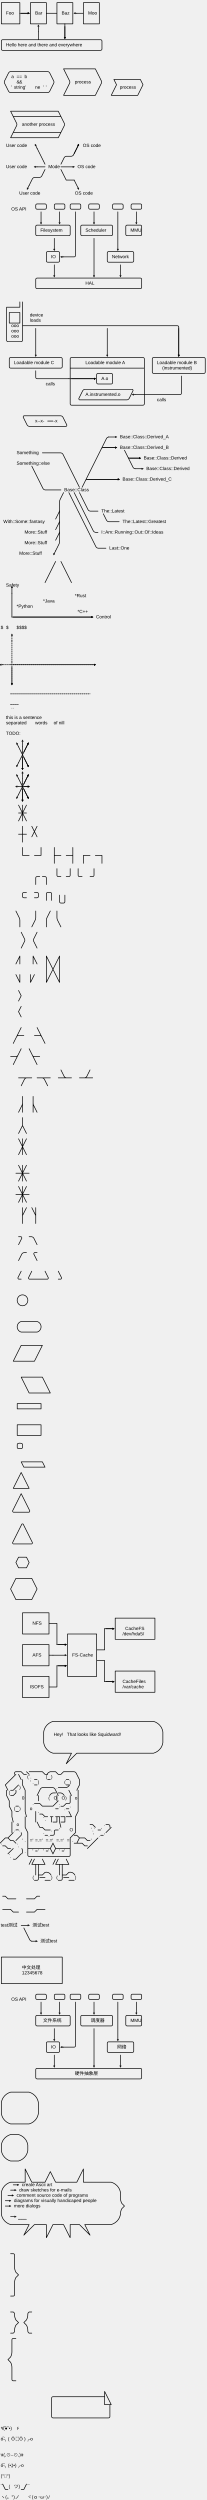
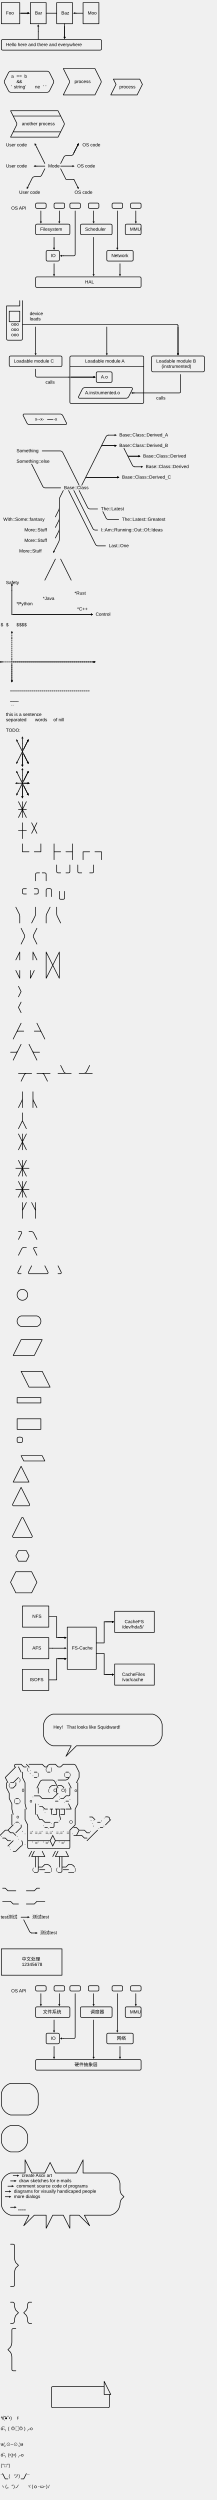
- <svg xmlns="http://www.w3.org/2000/svg" font-family="arial" font-size="14" height="7552" width="624">
+ <svg xmlns="http://www.w3.org/2000/svg" font-family="arial" font-size="14" height="7584" width="656">
  <defs>
    <marker id="triangle" markerHeight="10" markerUnits="strokeWidth" markerWidth="10" orient="auto" refX="0" refY="5" viewBox="0 0 40 40">
      <path d="M 0 0 L 10 5 L 0 10 z" />
    </marker>
  </defs>
  <style>

    line, path {
      stroke: black;
      stroke-width: 2;
      stroke-opacity: 1;
      fill-opacity: 1;
      stroke-linecap: round;
      stroke-linejoin: miter;
    }
    circle {
      stroke: black;
-       stroke-width: 1;
+       stroke-width: 2;
      stroke-opacity: 1;
      fill-opacity: 1;
      stroke-linecap: round;
      stroke-linejoin: miter;
      fill:white;
    }
    tspan.head{
        fill: none;
        stroke: none;
    }
    
</style>
  <path d=" M 4 8 L 4 64 M 4 8 L 56 8 M 8 8 L 56 8 M 60 8 L 60 32 M 60 8 L 56 8 M 92 8 L 92 64 M 92 8 L 136 8 M 96 8 L 136 8 M 140 8 L 140 32 M 140 8 L 136 8 M 172 8 L 172 32 M 172 8 L 216 8 M 176 8 L 216 8 M 220 8 L 220 64 M 220 8 L 216 8 M 252 8 L 252 32 M 252 8 L 296 8 M 256 8 L 296 8 M 300 8 L 300 64 M 300 8 L 296 8 M 4 16 L 4 64 M 60 16 L 60 32 M 92 16 L 92 64 M 140 16 L 140 32 M 172 16 L 172 32 M 220 16 L 220 64 M 252 16 L 252 32 M 300 16 L 300 64 M 60 32 L 60 64 M 140 32 L 140 64 M 140 40 L 168 40 M 144 40 L 168 40 M 172 32 L 172 64 M 172 40 L 168 40 M 232 40 L 248 40 M 252 32 L 252 64 M 252 40 L 248 40 M 60 48 L 60 64 M 140 48 L 140 64 M 172 48 L 172 64 M 252 48 L 252 64 M 4 72 L 4 64 M 4 72 L 56 72 M 8 72 L 56 72 M 60 72 L 60 64 M 60 72 L 56 72 M 92 72 L 92 64 M 92 72 L 136 72 M 96 72 L 136 72 M 140 72 L 140 64 M 140 72 L 136 72 M 172 72 L 172 64 M 172 72 L 192 72 M 176 72 L 192 72 L 216 72 M 200 72 L 216 72 M 220 72 L 220 64 M 220 72 L 216 72 M 252 72 L 252 64 M 252 72 L 296 72 M 256 72 L 296 72 M 300 72 L 300 64 M 300 72 L 296 72 M 116 96 L 116 112 M 4 124 L 4 144 M 8 120 A 4 4 0 0 0 4 124 M 8 120 L 112 120 M 116 120 L 116 112 M 112 120 L 304 120 M 120 120 L 304 120 M 308 124 L 308 144 M 308 124 A 4 4 0 0 0 304 120 M 4 128 L 4 144 M 308 128 L 308 144 M 4 144 L 4 148 A 4 4 0 0 0 8 152 L 304 152 M 308 144 L 308 148 M 304 152 A 4 4 0 0 0 308 148 M 192 208 L 288 208 M 24 224 L 26 220 M 32 216 A 8 8 0 0 0 26 220 M 32 216 L 144 216 M 152 224 L 150 220 A 8 8 0 0 0 144 216 M 192 208 L 208 240 M 288 208 L 304 240 M 16 240 L 24 224 M 152 224 L 160 240 M 344 240 L 424 240 M 16 240 L 14 244 M 16 256 L 14 252 M 14 244 A 8 8 0 0 0 14 252 M 160 240 L 162 244 M 160 256 L 162 252 A 8 8 0 0 0 162 244 M 208 240 L 210 244 M 208 256 L 210 252 A 8 8 0 0 0 210 244 M 304 240 L 306 244 M 304 256 L 306 252 A 8 8 0 0 0 306 244 M 344 240 L 352 256 M 424 240 L 432 256 M 16 256 L 24 272 M 152 272 L 160 256 M 24 272 L 26 276 A 8 8 0 0 0 32 280 L 144 280 M 150 276 L 160 256 M 144 280 A 8 8 0 0 0 150 276 M 192 288 L 208 256 M 208 288 L 192 288 M 208 288 L 288 288 L 304 256 M 336 288 L 352 256 M 352 288 L 336 288 M 352 288 L 416 288 L 432 256 M 32 336 L 176 336 M 32 336 L 48 368 M 40 352 L 184 352 M 176 336 L 192 368 M 48 368 L 50 372 M 48 384 L 50 380 A 8 8 0 0 0 50 372 M 192 368 L 194 372 M 192 384 L 194 380 A 8 8 0 0 0 194 372 M 56 400 L 40 400 M 56 400 L 184 400 M 32 416 L 48 384 M 48 416 L 32 416 M 48 416 L 176 416 L 192 384 M 112 448 L 136 496 M 192 480 L 194 476 M 200 472 A 8 8 0 0 0 194 476 M 200 472 L 216 472 A 8 8 0 0 0 222 468 M 184 496 L 192 480 M 112 504 L 136 504 M 128 528 L 136 512 M 184 512 L 200 544 M 96 544 L 98 540 M 104 536 A 8 8 0 0 0 98 540 M 104 536 L 120 536 M 126 532 L 136 512 M 120 536 A 8 8 0 0 0 126 532 M 200 544 L 224 544 M 88 560 L 96 544 M 112 616 A 4 4 0 0 0 108 620 L 108 624 M 112 616 L 136 616 M 140 620 A 4 4 0 0 0 136 616 M 140 620 L 140 624 M 168 616 A 4 4 0 0 0 164 620 L 164 624 M 168 616 L 192 616 M 196 620 A 4 4 0 0 0 192 616 M 196 620 L 196 624 M 216 616 A 4 4 0 0 0 212 620 L 212 624 M 216 616 L 240 616 M 244 620 A 4 4 0 0 0 240 616 M 244 620 L 244 624 M 272 616 A 4 4 0 0 0 268 620 L 268 624 M 272 616 L 296 616 M 300 620 A 4 4 0 0 0 296 616 M 300 620 L 300 624 M 344 616 A 4 4 0 0 0 340 620 L 340 624 M 344 616 L 368 616 M 372 620 A 4 4 0 0 0 368 616 M 372 620 L 372 624 M 400 616 A 4 4 0 0 0 396 620 L 396 624 M 400 616 L 424 616 M 428 620 A 4 4 0 0 0 424 616 M 428 620 L 428 624 M 108 628 A 4 4 0 0 0 112 632 M 108 624 L 108 628 M 112 632 L 136 632 A 4 4 0 0 0 140 628 M 140 624 L 140 628 M 164 628 A 4 4 0 0 0 168 632 M 164 624 L 164 628 M 168 632 L 192 632 A 4 4 0 0 0 196 628 M 196 624 L 196 628 M 212 628 A 4 4 0 0 0 216 632 M 212 624 L 212 628 M 216 632 L 240 632 A 4 4 0 0 0 244 628 M 244 624 L 244 628 M 268 628 A 4 4 0 0 0 272 632 M 268 624 L 268 628 M 272 632 L 296 632 A 4 4 0 0 0 300 628 M 300 624 L 300 628 M 340 628 A 4 4 0 0 0 344 632 M 340 624 L 340 628 M 344 632 L 368 632 A 4 4 0 0 0 372 628 M 372 624 L 372 628 M 396 628 A 4 4 0 0 0 400 632 M 396 624 L 396 628 M 400 632 L 424 632 A 4 4 0 0 0 428 628 M 428 624 L 428 628 M 228 640 L 228 768 M 108 684 L 108 704 M 112 680 A 4 4 0 0 0 108 684 M 112 680 L 208 680 M 212 684 L 212 704 M 212 684 A 4 4 0 0 0 208 680 M 244 684 L 244 704 M 248 680 A 4 4 0 0 0 244 684 M 248 680 L 336 680 M 340 684 L 340 704 M 340 684 A 4 4 0 0 0 336 680 M 380 684 L 380 704 M 384 680 A 4 4 0 0 0 380 684 M 384 680 L 424 680 M 428 684 L 428 704 M 428 684 A 4 4 0 0 0 424 680 M 108 688 L 108 704 M 212 688 L 212 704 M 244 688 L 244 704 M 340 688 L 340 704 M 380 688 L 380 704 M 428 688 L 428 704 M 108 704 L 108 708 A 4 4 0 0 0 112 712 L 208 712 M 212 704 L 212 708 M 208 712 A 4 4 0 0 0 212 708 M 244 704 L 244 708 A 4 4 0 0 0 248 712 L 336 712 M 340 704 L 340 708 M 336 712 A 4 4 0 0 0 340 708 M 380 704 L 380 708 A 4 4 0 0 0 384 712 L 424 712 M 428 704 L 428 708 M 424 712 A 4 4 0 0 0 428 708 M 140 764 L 140 784 M 144 760 A 4 4 0 0 0 140 764 M 144 760 L 176 760 M 180 764 L 180 784 M 180 764 A 4 4 0 0 0 176 760 M 324 764 L 324 784 M 328 760 A 4 4 0 0 0 324 764 M 328 760 L 400 760 M 404 764 L 404 784 M 404 764 A 4 4 0 0 0 400 760 M 140 768 L 140 784 M 180 768 L 180 784 M 192 776 L 224 776 M 228 768 L 228 772 M 224 776 A 4 4 0 0 0 228 772 M 324 768 L 324 784 M 404 768 L 404 784 M 140 784 L 140 788 A 4 4 0 0 0 144 792 L 176 792 M 180 784 L 180 788 M 176 792 A 4 4 0 0 0 180 788 M 324 784 L 324 788 A 4 4 0 0 0 328 792 L 400 792 M 404 784 L 404 788 M 400 792 A 4 4 0 0 0 404 788 M 108 844 L 108 864 M 112 840 A 4 4 0 0 0 108 844 M 112 840 L 424 840 M 428 844 L 428 864 M 428 844 A 4 4 0 0 0 424 840 M 108 848 L 108 864 M 428 848 L 428 864 M 108 864 L 108 868 A 4 4 0 0 0 112 872 L 424 872 M 428 864 L 428 868 M 424 872 A 4 4 0 0 0 428 868 M 32 928 L 20 928 M 32 928 L 60 928 M 60 912 L 60 928 M 68 912 L 68 1024 M 20 928 L 20 1024 M 40 944 L 28 944 M 40 944 L 60 944 M 28 944 L 28 976 M 60 944 L 60 976 M 40 976 L 28 976 M 40 976 L 60 976 M 80 984 L 68 984 M 80 984 L 536 984 M 540 988 A 4 4 0 0 0 536 984 M 20 1024 L 20 1028 A 4 4 0 0 0 24 1032 L 64 1032 M 68 1024 L 68 1028 M 64 1032 A 4 4 0 0 0 68 1028 M 28 1084 L 28 1104 M 32 1080 A 4 4 0 0 0 28 1084 M 32 1080 L 184 1080 M 188 1084 L 188 1104 M 188 1084 A 4 4 0 0 0 184 1080 M 212 1084 L 212 1136 M 216 1080 A 4 4 0 0 0 212 1084 M 216 1080 L 432 1080 M 436 1084 L 436 1184 M 436 1084 A 4 4 0 0 0 432 1080 M 460 1084 L 460 1120 M 464 1080 A 4 4 0 0 0 460 1084 M 464 1080 L 616 1080 M 620 1084 L 620 1120 M 620 1084 A 4 4 0 0 0 616 1080 M 28 1088 L 28 1104 M 188 1088 L 188 1104 M 212 1088 L 212 1136 M 436 1088 L 436 1184 M 460 1088 L 460 1120 M 620 1088 L 620 1120 M 28 1104 L 28 1108 A 4 4 0 0 0 32 1112 L 184 1112 M 188 1104 L 188 1108 M 184 1112 A 4 4 0 0 0 188 1108 M 224 1112 L 212 1112 M 224 1112 L 436 1112 M 108 1120 L 108 1136 M 292 1132 L 292 1152 M 296 1128 A 4 4 0 0 0 292 1132 M 296 1128 L 336 1128 M 340 1132 L 340 1152 M 340 1132 A 4 4 0 0 0 336 1128 M 460 1120 L 460 1124 A 4 4 0 0 0 464 1128 L 616 1128 M 620 1120 L 620 1124 M 616 1128 A 4 4 0 0 0 620 1124 M 108 1136 L 108 1140 A 4 4 0 0 0 112 1144 L 208 1144 M 212 1136 L 212 1216 M 292 1136 L 292 1152 M 340 1136 L 340 1152 M 548 1136 L 548 1184 M 212 1152 L 212 1216 M 292 1152 L 292 1156 A 4 4 0 0 0 296 1160 L 336 1160 M 340 1152 L 340 1156 M 336 1160 A 4 4 0 0 0 340 1156 M 248 1184 L 250 1180 M 256 1176 A 8 8 0 0 0 250 1180 M 256 1176 L 400 1176 M 400 1184 L 402 1180 A 4 4 0 0 0 400 1176 M 240 1200 L 248 1184 M 392 1200 L 400 1184 M 408 1192 L 432 1192 M 436 1184 L 436 1216 M 432 1192 L 544 1192 M 440 1192 L 544 1192 M 548 1184 L 548 1188 M 544 1192 A 4 4 0 0 0 548 1188 M 238 1204 L 248 1184 M 238 1204 A 4 4 0 0 0 240 1208 L 384 1208 M 390 1204 L 400 1184 M 384 1208 A 8 8 0 0 0 390 1204 M 436 1200 L 436 1216 M 212 1216 L 212 1220 A 4 4 0 0 0 216 1224 L 432 1224 M 436 1216 L 436 1220 M 432 1224 A 4 4 0 0 0 436 1220 M 72 1264 L 70 1260 M 72 1256 A 4 4 0 0 0 70 1260 M 72 1256 L 184 1256 M 192 1264 L 190 1260 A 8 8 0 0 0 184 1256 M 72 1264 L 80 1280 M 144 1272 L 160 1272 M 192 1264 L 200 1280 M 80 1280 L 82 1284 A 8 8 0 0 0 88 1288 L 200 1288 M 200 1280 L 202 1284 M 200 1288 A 4 4 0 0 0 202 1284 M 320 1328 L 322 1324 M 328 1320 A 8 8 0 0 0 322 1324 M 312 1344 L 320 1328 M 304 1360 L 320 1328 M 310 1352 A 8 8 0 0 0 306 1356 M 128 1368 L 184 1368 M 192 1376 L 190 1372 A 8 8 0 0 0 184 1368 M 376 1360 L 384 1376 M 192 1376 L 240 1472 M 384 1376 L 400 1408 M 386 1380 A 8 8 0 0 0 390 1384 M 392 1392 L 400 1408 M 96 1408 L 128 1472 M 400 1408 L 402 1412 A 8 8 0 0 0 408 1416 M 264 1440 L 304 1360 M 256 1456 L 304 1360 M 262 1448 A 8 8 0 0 0 258 1452 M 248 1472 L 256 1456 M 128 1472 L 130 1476 A 8 8 0 0 0 136 1480 L 184 1480 M 184 1504 L 192 1488 M 208 1488 L 288 1648 M 224 1488 L 280 1600 M 240 1488 L 264 1536 M 184 1504 L 182 1508 M 180 1520 L 180 1516 M 182 1508 A 16 16 0 0 0 180 1516 M 180 1520 L 180 1536 L 180 1568 M 176 1552 L 178 1548 A 16 16 0 0 0 180 1540 M 264 1536 L 266 1540 A 8 8 0 0 0 272 1544 L 296 1544 M 168 1568 L 176 1552 M 180 1552 L 180 1568 M 312 1552 L 320 1568 M 180 1568 L 180 1600 M 176 1584 L 178 1580 A 16 16 0 0 0 180 1572 M 320 1568 L 322 1572 A 8 8 0 0 0 328 1576 L 360 1576 M 168 1600 L 176 1584 M 180 1584 L 180 1600 L 180 1632 M 176 1616 L 178 1612 A 16 16 0 0 0 180 1604 M 280 1600 L 282 1604 A 8 8 0 0 0 288 1608 L 296 1608 M 168 1632 L 176 1616 M 180 1616 L 180 1632 L 180 1636 M 176 1648 L 178 1644 A 16 16 0 0 0 180 1636 M 168 1664 L 176 1648 M 288 1648 L 290 1652 A 8 8 0 0 0 296 1656 L 320 1656 M 184 1696 L 216 1760 M 136 1760 L 168 1696 M 36 1792 L 36 1856 M 36 1864 L 36 1856 M 56 2256 L 64 2272 M 68 2256 L 68 2272 M 56 2304 L 64 2288 M 56 2352 L 64 2368 M 68 2352 L 68 2368 M 56 2376 L 64 2376 M 56 2400 L 64 2384 M 56 2432 L 64 2448 M 68 2432 L 68 2448 M 72 2448 L 80 2432 M 56 2456 L 64 2456 M 68 2448 L 68 2480 M 64 2456 L 80 2456 M 64 2448 L 80 2480 M 64 2464 L 80 2432 M 72 2456 L 80 2456 M 56 2480 L 64 2464 M 68 2464 L 68 2480 M 72 2464 L 80 2480 M 68 2496 L 68 2512 M 96 2496 L 112 2528 M 56 2520 L 64 2520 M 68 2512 L 68 2544 M 64 2520 L 80 2520 M 72 2520 L 80 2520 M 96 2528 L 112 2496 M 68 2528 L 68 2544 M 68 2560 L 68 2576 M 124 2560 L 124 2576 M 164 2560 L 164 2576 M 220 2560 L 220 2576 M 68 2584 L 68 2576 M 68 2584 L 88 2584 M 72 2584 L 88 2584 M 104 2584 L 120 2584 M 124 2584 L 124 2576 M 124 2584 L 120 2584 M 164 2576 L 164 2608 M 164 2584 L 184 2584 M 168 2584 L 184 2584 M 200 2584 L 216 2584 M 220 2576 L 220 2608 M 220 2584 L 216 2584 M 252 2584 L 252 2608 M 252 2584 L 272 2584 M 256 2584 L 272 2584 M 288 2584 L 304 2584 M 308 2584 L 308 2608 M 308 2584 L 304 2584 M 164 2592 L 164 2608 M 220 2592 L 220 2608 M 252 2592 L 252 2608 M 308 2592 L 308 2608 M 172 2624 L 172 2640 M 212 2624 L 212 2640 M 236 2624 L 236 2640 M 284 2624 L 284 2640 M 108 2652 L 108 2672 M 112 2648 A 4 4 0 0 0 108 2652 M 112 2648 L 120 2648 M 128 2648 L 136 2648 M 140 2652 L 140 2672 M 140 2652 A 4 4 0 0 0 136 2648 M 172 2640 L 172 2644 A 4 4 0 0 0 176 2648 L 184 2648 M 200 2648 L 208 2648 M 212 2640 L 212 2644 M 208 2648 A 4 4 0 0 0 212 2644 M 236 2640 L 236 2644 A 4 4 0 0 0 240 2648 L 248 2648 M 272 2648 L 280 2648 M 284 2640 L 284 2644 M 280 2648 A 4 4 0 0 0 284 2644 M 108 2656 L 108 2672 M 140 2656 L 140 2672 M 72 2696 A 4 4 0 0 0 68 2700 L 68 2704 M 72 2696 L 80 2696 M 104 2696 L 112 2696 M 116 2700 A 4 4 0 0 0 112 2696 M 116 2700 L 116 2704 M 140 2700 L 140 2720 M 144 2696 A 4 4 0 0 0 140 2700 M 152 2696 A 16 16 0 0 0 144 2696 M 156 2700 L 156 2720 M 156 2700 A 4 4 0 0 0 152 2696 M 68 2708 A 4 4 0 0 0 72 2712 M 68 2704 L 68 2708 M 72 2712 L 80 2712 M 104 2712 L 112 2712 A 4 4 0 0 0 116 2708 M 116 2704 L 116 2708 M 140 2704 L 140 2720 M 156 2704 L 156 2720 M 180 2704 L 180 2720 M 196 2704 L 196 2720 M 180 2720 L 180 2724 A 4 4 0 0 0 184 2728 L 192 2728 M 196 2720 L 196 2724 M 192 2728 A 4 4 0 0 0 196 2724 M 48 2752 L 56 2768 M 108 2752 L 108 2768 M 144 2768 L 152 2752 M 172 2752 L 172 2768 M 56 2768 L 58 2772 M 60 2780 L 60 2800 M 60 2780 A 16 16 0 0 0 58 2772 M 108 2768 L 108 2772 M 104 2784 L 106 2780 A 16 16 0 0 0 108 2772 M 144 2768 L 142 2772 M 140 2784 L 140 2780 M 142 2772 A 16 16 0 0 0 140 2780 M 172 2768 L 172 2772 M 174 2780 L 184 2800 M 172 2772 A 16 16 0 0 0 174 2780 M 60 2784 L 60 2800 M 96 2800 L 104 2784 M 140 2784 L 140 2800 M 176 2784 L 184 2800 M 64 2816 L 72 2832 M 104 2832 L 112 2816 M 72 2832 L 74 2836 M 72 2848 L 74 2844 A 8 8 0 0 0 74 2836 M 104 2832 L 102 2836 M 104 2848 L 102 2844 M 102 2836 A 8 8 0 0 0 102 2844 M 64 2864 L 72 2848 M 104 2848 L 112 2864 M 60 2888 L 60 2912 M 60 2888 L 56 2896 M 100 2888 L 100 2912 M 100 2888 L 112 2912 M 140 2888 L 140 2960 M 140 2888 L 176 2960 M 180 2888 L 180 2960 M 180 2888 L 176 2896 M 48 2912 L 56 2896 M 60 2896 L 60 2912 M 100 2896 L 100 2912 M 104 2896 L 112 2912 M 140 2896 L 140 2960 M 144 2896 L 176 2960 M 180 2896 L 180 2960 M 48 2944 L 56 2960 M 60 2944 L 60 2960 M 92 2944 L 92 2960 M 96 2960 L 104 2944 M 144 2960 L 176 2896 M 56 2960 L 60 2968 L 60 2960 M 92 2960 L 92 2968 L 104 2944 M 140 2960 L 140 2968 L 176 2896 M 176 2960 L 180 2968 L 180 2960 M 56 2992 L 64 3008 M 56 3024 L 64 3008 M 56 3056 L 64 3040 M 56 3056 L 64 3072 M 56 3120 L 64 3104 M 112 3104 L 120 3120 M 48 3136 L 64 3104 M 54 3128 L 72 3128 M 54 3128 A 8 8 0 0 0 50 3132 M 56 3128 L 72 3128 M 104 3128 L 120 3128 M 120 3120 L 136 3152 M 122 3128 L 120 3128 M 126 3132 A 8 8 0 0 0 122 3128 M 40 3152 L 48 3136 M 128 3136 L 136 3152 M 56 3184 L 64 3168 M 88 3168 L 96 3184 M 32 3192 L 48 3192 M 48 3200 L 64 3168 M 50 3192 L 48 3192 M 50 3192 A 16 16 0 0 0 54 3188 M 96 3184 L 112 3216 M 102 3192 L 120 3192 M 98 3188 A 8 8 0 0 0 102 3192 M 104 3192 L 120 3192 M 40 3216 L 48 3200 M 104 3200 L 112 3216 M 184 3232 L 192 3248 M 264 3248 L 272 3232 M 56 3256 L 72 3256 L 96 3256 M 72 3264 L 74 3260 M 80 3256 A 8 8 0 0 0 74 3260 M 80 3256 L 96 3256 M 112 3256 L 128 3256 L 152 3256 M 134 3260 L 144 3280 M 134 3260 A 8 8 0 0 0 128 3256 M 136 3256 L 152 3256 M 176 3256 L 192 3256 L 216 3256 M 192 3248 L 194 3252 A 8 8 0 0 0 200 3256 L 216 3256 M 240 3256 L 256 3256 L 280 3256 M 262 3252 L 272 3232 M 256 3256 A 8 8 0 0 0 262 3252 M 264 3256 L 280 3256 M 64 3280 L 72 3264 M 136 3264 L 144 3280 M 68 3312 L 68 3328 M 100 3312 L 100 3328 M 68 3328 L 68 3360 M 64 3344 L 66 3340 A 16 16 0 0 0 68 3332 M 100 3328 L 100 3360 M 104 3344 L 102 3340 M 100 3332 A 16 16 0 0 0 102 3340 M 56 3360 L 64 3344 M 68 3344 L 68 3360 M 100 3344 L 100 3360 M 104 3344 L 112 3360 M 68 3376 L 68 3392 L 68 3400 L 80 3424 M 68 3400 L 64 3408 M 56 3424 L 64 3408 M 72 3408 L 80 3424 M 56 3440 L 64 3456 M 68 3440 L 68 3456 M 72 3456 L 80 3440 M 68 3456 L 68 3488 M 64 3456 L 80 3488 M 64 3472 L 80 3440 M 56 3488 L 64 3472 M 68 3472 L 68 3488 M 72 3472 L 80 3488 M 56 3520 L 64 3536 M 68 3520 L 68 3536 M 72 3536 L 80 3520 M 48 3544 L 64 3544 M 68 3536 L 68 3568 M 64 3544 L 88 3544 M 64 3536 L 80 3568 M 64 3552 L 80 3520 M 72 3544 L 88 3544 M 56 3568 L 64 3552 M 68 3552 L 68 3568 M 72 3552 L 80 3568 M 56 3584 L 64 3600 M 68 3584 L 68 3600 M 72 3600 L 80 3584 M 48 3608 L 64 3608 M 68 3600 L 68 3632 M 64 3608 L 88 3608 M 64 3600 L 80 3632 M 64 3616 L 80 3584 M 72 3608 L 88 3608 M 56 3632 L 64 3616 M 68 3616 L 68 3632 M 72 3616 L 80 3632 M 68 3648 L 68 3664 M 72 3664 L 80 3648 M 96 3648 L 104 3664 M 108 3648 L 108 3664 M 68 3664 L 68 3696 M 68 3672 L 80 3648 M 108 3664 L 108 3696 M 104 3664 L 108 3672 M 68 3680 L 68 3696 M 108 3680 L 108 3696 M 56 3736 L 64 3736 M 64 3744 L 66 3740 A 4 4 0 0 0 64 3736 M 88 3736 L 96 3736 M 104 3744 L 102 3740 A 8 8 0 0 0 96 3736 M 56 3760 L 64 3744 M 104 3744 L 112 3760 M 64 3792 L 66 3788 M 72 3784 A 8 8 0 0 0 66 3788 M 72 3784 L 80 3784 M 104 3792 L 102 3788 M 104 3784 A 4 4 0 0 0 102 3788 M 104 3784 L 112 3784 M 56 3808 L 64 3792 M 104 3792 L 112 3808 M 56 3856 L 64 3840 M 88 3856 L 96 3840 M 136 3840 L 144 3856 M 176 3840 L 184 3856 M 54 3860 L 64 3840 M 54 3860 A 4 4 0 0 0 56 3864 L 64 3864 M 86 3860 L 96 3840 M 86 3860 A 4 4 0 0 0 88 3864 L 144 3864 M 144 3856 L 146 3860 M 144 3864 A 4 4 0 0 0 146 3860 M 176 3864 L 184 3864 M 184 3856 L 186 3860 M 184 3864 A 4 4 0 0 0 186 3860 M 64 3912 A 16 16 0 0 0 54 3920 M 72 3912 A 16 16 0 0 0 64 3912 M 82 3920 A 16 16 0 0 0 72 3912 M 54 3920 A 16 16 0 0 0 54 3936 M 82 3936 A 16 16 0 0 0 82 3920 M 54 3936 A 16 16 0 0 0 64 3944 A 16 16 0 0 0 72 3944 A 16 16 0 0 0 82 3936 M 64 3992 A 16 16 0 0 0 54 4000 M 64 3992 L 112 3992 M 122 4000 A 16 16 0 0 0 112 3992 M 54 4000 A 16 16 0 0 0 54 4016 M 122 4016 A 16 16 0 0 0 122 4000 M 54 4016 A 16 16 0 0 0 64 4024 L 112 4024 A 16 16 0 0 0 122 4016 M 64 4064 L 128 4064 M 40 4112 L 64 4064 M 56 4112 L 40 4112 M 56 4112 L 104 4112 L 128 4064 M 64 4160 L 128 4160 M 64 4160 L 88 4208 M 128 4160 L 152 4208 M 88 4208 L 152 4208 M 64 4240 L 52 4240 M 64 4240 L 124 4240 M 52 4240 L 52 4256 M 64 4256 L 52 4256 M 64 4256 L 124 4256 M 124 4240 L 124 4256 M 64 4304 L 52 4304 M 64 4304 L 124 4304 M 52 4304 L 52 4336 M 124 4304 L 124 4336 M 64 4336 L 52 4336 M 64 4336 L 124 4336 M 56 4360 A 4 4 0 0 0 52 4364 L 52 4368 M 64 4360 A 16 16 0 0 0 56 4360 M 68 4364 A 4 4 0 0 0 64 4360 M 68 4364 L 68 4368 M 52 4372 A 4 4 0 0 0 56 4376 M 52 4368 L 52 4372 M 56 4376 L 64 4376 A 4 4 0 0 0 68 4372 M 68 4368 L 68 4372 M 64 4416 L 128 4416 M 64 4416 L 72 4432 L 136 4432 M 128 4416 L 136 4432 M 64 4448 L 88 4496 M 40 4496 L 64 4448 M 56 4496 L 40 4496 M 56 4496 L 88 4496 M 64 4512 L 88 4560 M 40 4560 L 64 4512 M 38 4564 L 64 4512 M 38 4564 A 4 4 0 0 0 40 4568 L 88 4568 M 88 4560 L 90 4564 M 88 4568 A 4 4 0 0 0 90 4564 M 64 4608 L 66 4604 M 70 4604 L 96 4656 M 70 4604 A 3 3 0 0 0 66 4604 M 72 4608 L 96 4656 M 40 4656 L 64 4608 M 38 4660 L 64 4608 M 38 4660 A 4 4 0 0 0 40 4664 L 96 4664 M 96 4656 L 98 4660 M 96 4664 A 4 4 0 0 0 98 4660 M 56 4704 L 80 4704 M 48 4720 L 56 4704 M 80 4704 L 88 4720 M 48 4720 L 56 4736 L 80 4736 L 88 4720 M 48 4768 L 96 4768 L 112 4800 M 32 4800 L 48 4768 M 32 4800 L 48 4832 L 96 4832 L 112 4800 M 68 4872 L 68 4928 M 68 4872 L 144 4872 M 72 4872 L 144 4872 M 148 4872 L 148 4928 M 148 4872 L 144 4872 M 68 4880 L 68 4928 M 148 4880 L 148 4928 M 348 4888 L 348 4944 M 348 4888 L 464 4888 M 352 4888 L 464 4888 M 468 4888 L 468 4944 M 468 4888 L 464 4888 M 160 4904 L 148 4904 M 160 4904 L 168 4904 M 172 4904 L 172 4960 M 172 4904 L 168 4904 M 348 4896 L 348 4944 M 468 4896 L 468 4944 M 172 4912 L 172 4960 M 316 4920 L 316 4976 M 68 4936 L 68 4928 M 68 4936 L 144 4936 M 72 4936 L 144 4936 M 148 4936 L 148 4928 M 148 4936 L 144 4936 M 204 4936 L 204 5056 M 204 4936 L 288 4936 M 208 4936 L 288 4936 M 292 4936 L 292 5056 M 292 4936 L 288 4936 M 316 4928 L 316 4976 M 204 4944 L 204 5056 M 292 4944 L 292 5056 M 348 4952 L 348 4944 M 348 4952 L 464 4952 M 352 4952 L 464 4952 M 468 4952 L 468 4944 M 468 4952 L 464 4952 M 68 4968 L 68 5024 M 68 4968 L 144 4968 M 72 4968 L 144 4968 M 148 4968 L 148 5024 M 148 4968 L 144 4968 M 172 4968 L 172 4960 M 68 4976 L 68 5024 M 148 4976 L 148 5024 M 304 4984 L 292 4984 M 304 4984 L 312 4984 M 316 4984 L 316 4976 M 316 4984 L 312 4984 M 160 5000 L 148 5000 M 304 5016 L 292 5016 M 304 5016 L 312 5016 M 316 5016 L 316 5072 M 316 5016 L 312 5016 M 68 5032 L 68 5024 M 68 5032 L 144 5032 M 72 5032 L 144 5032 M 148 5032 L 148 5024 M 148 5032 L 144 5032 M 172 5032 L 172 5088 M 316 5024 L 316 5072 M 172 5040 L 172 5088 M 348 5048 L 348 5104 M 348 5048 L 464 5048 M 352 5048 L 464 5048 M 468 5048 L 468 5104 M 468 5048 L 464 5048 M 68 5064 L 68 5120 M 68 5064 L 144 5064 M 72 5064 L 144 5064 M 148 5064 L 148 5120 M 148 5064 L 144 5064 M 204 5064 L 204 5056 M 204 5064 L 288 5064 M 208 5064 L 288 5064 M 292 5064 L 292 5056 M 292 5064 L 288 5064 M 348 5056 L 348 5104 M 468 5056 L 468 5104 M 68 5072 L 68 5120 M 148 5072 L 148 5120 M 316 5080 L 316 5072 M 160 5096 L 148 5096 M 160 5096 L 168 5096 M 172 5096 L 172 5088 M 172 5096 L 168 5096 M 348 5112 L 348 5104 M 348 5112 L 464 5112 M 352 5112 L 464 5112 M 468 5112 L 468 5104 M 468 5112 L 464 5112 M 68 5128 L 68 5120 M 68 5128 L 144 5128 M 72 5128 L 144 5128 M 148 5128 L 148 5120 M 148 5128 L 144 5128 M 160 5200 L 464 5200 M 160 5200 A 40 40 0 0 0 138 5216 M 486 5216 A 40 40 0 0 0 464 5200 M 138 5216 A 40 40 0 0 0 132 5232 M 492 5232 A 40 40 0 0 0 486 5216 M 132 5232 L 132 5264 M 492 5232 L 492 5264 M 132 5264 A 40 40 0 0 0 138 5280 M 486 5280 A 40 40 0 0 0 492 5264 M 138 5280 A 40 40 0 0 0 160 5296 L 216 5296 M 232 5296 L 464 5296 A 40 40 0 0 0 486 5280 M 224 5304 L 216 5312 M 232 5296 L 224 5304 M 200 5328 L 216 5296 M 216 5312 L 200 5328 M 48 5352 A 4 4 0 0 0 44 5356 L 44 5360 M 48 5352 L 64 5352 L 72 5360 A 16 16 0 0 0 80 5360 M 80 5352 L 88 5360 M 88 5352 L 128 5352 L 136 5360 A 16 16 0 0 0 144 5360 M 152 5352 A 16 16 0 0 0 142 5360 M 152 5352 L 168 5352 L 176 5360 A 16 16 0 0 0 184 5360 L 192 5352 L 224 5352 M 232 5360 L 230 5356 A 8 8 0 0 0 224 5352 M 40 5368 L 32 5376 M 48 5360 L 40 5368 M 56 5360 L 64 5376 M 104 5376 L 112 5376 M 144 5376 L 152 5376 M 200 5376 L 208 5376 M 232 5360 L 240 5376 M 24 5384 L 16 5392 M 32 5376 L 24 5384 M 68 5376 L 68 5392 M 104 5392 L 112 5392 M 200 5392 L 208 5392 M 240 5376 L 240 5392 M 16 5392 L 24 5408 M 32 5408 L 40 5408 M 48 5400 L 40 5408 M 56 5392 L 48 5400 M 68 5392 L 76 5408 M 120 5408 L 122 5404 M 128 5400 A 8 8 0 0 0 122 5404 M 128 5400 L 160 5400 M 168 5408 L 166 5404 A 8 8 0 0 0 160 5400 M 176 5400 L 200 5400 A 16 16 0 0 0 210 5392 M 232 5408 L 240 5392 M 20 5408 L 20 5424 M 32 5424 L 40 5424 M 48 5416 L 40 5424 M 48 5416 A 16 16 0 0 0 48 5408 M 76 5408 L 76 5472 M 112 5424 L 120 5408 M 160 5416 A 16 16 0 0 0 150 5424 M 160 5416 L 168 5416 M 168 5408 L 176 5424 M 176 5416 L 184 5416 M 194 5424 A 16 16 0 0 0 184 5416 M 208 5408 L 216 5424 M 236 5408 L 236 5472 M 20 5424 L 28 5440 M 116 5424 L 116 5440 M 172 5424 L 172 5440 M 212 5424 L 212 5440 M 28 5440 L 28 5456 M 48 5456 L 56 5456 M 104 5448 L 120 5448 L 128 5456 L 160 5456 M 168 5448 L 160 5456 M 176 5440 L 168 5448 M 184 5456 A 16 16 0 0 0 192 5456 L 200 5448 M 208 5448 A 16 16 0 0 0 200 5448 M 212 5440 L 212 5444 M 208 5448 A 4 4 0 0 0 212 5444 M 28 5456 L 36 5472 M 48 5472 L 56 5472 M 168 5464 L 176 5464 M 200 5464 L 208 5464 M 36 5472 L 36 5488 M 76 5472 L 80 5488 M 108 5472 L 108 5504 M 120 5480 L 128 5480 L 136 5488 L 144 5488 M 152 5488 L 160 5488 M 168 5488 L 180 5488 M 184 5488 L 196 5488 M 200 5488 L 216 5488 M 208 5472 L 216 5488 M 228 5488 L 236 5472 M 36 5488 L 40 5504 M 76 5488 L 76 5520 M 156 5488 L 156 5504 M 160 5504 L 172 5504 M 172 5488 L 172 5504 M 180 5488 L 180 5504 M 184 5504 L 196 5504 M 196 5488 L 196 5504 M 228 5488 L 228 5536 M 36 5504 L 36 5536 M 112 5504 L 120 5520 L 128 5520 M 180 5504 L 184 5520 M 272 5512 L 280 5512 L 288 5520 M 328 5512 A 16 16 0 0 0 320 5512 M 332 5516 A 4 4 0 0 0 328 5512 M 332 5516 L 332 5520 M 56 5528 A 16 16 0 0 0 48 5528 M 76 5520 L 84 5536 M 128 5520 L 136 5528 L 152 5528 M 168 5528 A 4 4 0 0 0 164 5532 L 164 5536 M 168 5528 L 176 5528 M 296 5528 L 304 5528 M 328 5528 L 320 5536 M 336 5520 L 328 5528 M 16 5552 L 24 5552 M 32 5544 L 24 5552 M 40 5536 L 32 5544 M 64 5544 L 56 5552 M 64 5544 A 16 16 0 0 0 64 5536 M 84 5536 L 84 5600 M 136 5544 L 144 5544 M 152 5544 L 160 5544 A 4 4 0 0 0 164 5540 M 164 5536 L 164 5540 M 212 5552 L 228 5536 M 224 5544 L 232 5544 L 240 5552 L 256 5552 M 304 5544 L 312 5544 M 8 5560 L 0 5568 M 16 5552 L 8 5560 M 24 5552 L 32 5560 L 40 5560 L 48 5568 M 56 5552 L 48 5560 M 212 5552 L 212 5600 M 224 5568 L 232 5568 L 240 5552 M 248 5568 L 232 5568 M 256 5552 L 264 5560 L 272 5560 M 288 5560 L 280 5568 M 296 5552 L 288 5560 M 8 5576 L 16 5576 L 24 5584 L 32 5584 M 96 5584 L 84 5584 M 96 5584 L 152 5584 L 160 5568 L 168 5584 L 212 5584 M 248 5568 L 256 5576 L 264 5576 M 272 5576 L 264 5584 M 280 5568 L 272 5576 M 32 5592 L 24 5600 M 40 5584 L 32 5592 M 66 5600 A 16 16 0 0 0 66 5584 M 152 5584 L 160 5600 L 168 5584 M 40 5616 A 16 16 0 0 0 48 5616 M 56 5608 L 48 5616 M 64 5600 L 56 5608 M 84 5600 L 84 5604 A 4 4 0 0 0 88 5608 L 208 5608 M 212 5600 L 212 5604 M 208 5608 A 4 4 0 0 0 212 5604 M 88 5632 L 96 5616 M 96 5632 L 104 5616 M 112 5632 L 96 5632 M 120 5632 L 108 5632 M 120 5632 L 136 5632 M 128 5616 L 136 5632 M 160 5632 L 168 5616 M 168 5632 L 176 5616 M 184 5632 L 168 5632 M 192 5632 L 180 5632 M 192 5632 L 208 5632 M 200 5616 L 208 5632 M 108 5632 L 108 5664 M 116 5632 L 116 5664 M 180 5632 L 180 5664 M 188 5632 L 188 5664 M 128 5664 L 116 5664 M 128 5664 L 136 5656 M 144 5656 A 16 16 0 0 0 136 5656 M 154 5664 A 16 16 0 0 0 144 5656 M 200 5664 L 188 5664 M 200 5664 L 208 5656 M 216 5656 A 16 16 0 0 0 208 5656 M 226 5664 A 16 16 0 0 0 216 5656 M 104 5680 L 112 5680 A 4 4 0 0 0 116 5676 L 116 5664 M 120 5672 L 136 5672 M 136 5680 L 152 5680 M 176 5680 L 184 5680 A 4 4 0 0 0 188 5676 L 188 5664 M 192 5672 L 208 5672 M 208 5680 L 224 5680 M 8 5728 L 16 5728 M 112 5728 L 120 5728 M 16 5728 L 24 5736 L 48 5736 M 80 5736 L 104 5736 L 112 5728 M 8 5768 L 32 5768 L 40 5776 L 56 5776 M 80 5776 L 104 5776 L 112 5768 L 136 5768 M 72 5824 L 88 5856 L 90 5860 A 8 8 0 0 0 96 5864 M 4 5912 L 4 5984 M 4 5912 L 184 5912 M 8 5912 L 184 5912 M 188 5912 L 188 5984 M 188 5912 L 184 5912 M 4 5920 L 4 5984 M 188 5920 L 188 5984 M 4 5992 L 4 5984 M 4 5992 L 184 5992 M 8 5992 L 184 5992 M 188 5992 L 188 5984 M 188 5992 L 184 5992 M 112 6024 A 4 4 0 0 0 108 6028 L 108 6032 M 112 6024 L 136 6024 M 140 6028 A 4 4 0 0 0 136 6024 M 140 6028 L 140 6032 M 168 6024 A 4 4 0 0 0 164 6028 L 164 6032 M 168 6024 L 192 6024 M 196 6028 A 4 4 0 0 0 192 6024 M 196 6028 L 196 6032 M 216 6024 A 4 4 0 0 0 212 6028 L 212 6032 M 216 6024 L 240 6024 M 244 6028 A 4 4 0 0 0 240 6024 M 244 6028 L 244 6032 M 272 6024 A 4 4 0 0 0 268 6028 L 268 6032 M 272 6024 L 296 6024 M 300 6028 A 4 4 0 0 0 296 6024 M 300 6028 L 300 6032 M 344 6024 A 4 4 0 0 0 340 6028 L 340 6032 M 344 6024 L 368 6024 M 372 6028 A 4 4 0 0 0 368 6024 M 372 6028 L 372 6032 M 400 6024 A 4 4 0 0 0 396 6028 L 396 6032 M 400 6024 L 424 6024 M 428 6028 A 4 4 0 0 0 424 6024 M 428 6028 L 428 6032 M 108 6036 A 4 4 0 0 0 112 6040 M 108 6032 L 108 6036 M 112 6040 L 136 6040 A 4 4 0 0 0 140 6036 M 140 6032 L 140 6036 M 164 6036 A 4 4 0 0 0 168 6040 M 164 6032 L 164 6036 M 168 6040 L 192 6040 A 4 4 0 0 0 196 6036 M 196 6032 L 196 6036 M 212 6036 A 4 4 0 0 0 216 6040 M 212 6032 L 212 6036 M 216 6040 L 240 6040 A 4 4 0 0 0 244 6036 M 244 6032 L 244 6036 M 268 6036 A 4 4 0 0 0 272 6040 M 268 6032 L 268 6036 M 272 6040 L 296 6040 A 4 4 0 0 0 300 6036 M 300 6032 L 300 6036 M 340 6036 A 4 4 0 0 0 344 6040 M 340 6032 L 340 6036 M 344 6040 L 368 6040 A 4 4 0 0 0 372 6036 M 372 6032 L 372 6036 M 396 6036 A 4 4 0 0 0 400 6040 M 396 6032 L 396 6036 M 400 6040 L 424 6040 A 4 4 0 0 0 428 6036 M 428 6032 L 428 6036 M 228 6048 L 228 6176 M 108 6092 L 108 6112 M 112 6088 A 4 4 0 0 0 108 6092 M 112 6088 L 208 6088 M 212 6092 L 212 6112 M 212 6092 A 4 4 0 0 0 208 6088 M 244 6092 L 244 6112 M 248 6088 A 4 4 0 0 0 244 6092 M 248 6088 L 336 6088 M 340 6092 L 340 6112 M 340 6092 A 4 4 0 0 0 336 6088 M 380 6092 L 380 6112 M 384 6088 A 4 4 0 0 0 380 6092 M 384 6088 L 424 6088 M 428 6092 L 428 6112 M 428 6092 A 4 4 0 0 0 424 6088 M 108 6096 L 108 6112 M 212 6096 L 212 6112 M 244 6096 L 244 6112 M 340 6096 L 340 6112 M 380 6096 L 380 6112 M 428 6096 L 428 6112 M 108 6112 L 108 6116 A 4 4 0 0 0 112 6120 L 208 6120 M 212 6112 L 212 6116 M 208 6120 A 4 4 0 0 0 212 6116 M 244 6112 L 244 6116 A 4 4 0 0 0 248 6120 L 336 6120 M 340 6112 L 340 6116 M 336 6120 A 4 4 0 0 0 340 6116 M 380 6112 L 380 6116 A 4 4 0 0 0 384 6120 L 424 6120 M 428 6112 L 428 6116 M 424 6120 A 4 4 0 0 0 428 6116 M 140 6172 L 140 6192 M 144 6168 A 4 4 0 0 0 140 6172 M 144 6168 L 176 6168 M 180 6172 L 180 6192 M 180 6172 A 4 4 0 0 0 176 6168 M 324 6172 L 324 6192 M 328 6168 A 4 4 0 0 0 324 6172 M 328 6168 L 400 6168 M 404 6172 L 404 6192 M 404 6172 A 4 4 0 0 0 400 6168 M 140 6176 L 140 6192 M 180 6176 L 180 6192 M 192 6184 L 224 6184 M 228 6176 L 228 6180 M 224 6184 A 4 4 0 0 0 228 6180 M 324 6176 L 324 6192 M 404 6176 L 404 6192 M 140 6192 L 140 6196 A 4 4 0 0 0 144 6200 L 176 6200 M 180 6192 L 180 6196 M 176 6200 A 4 4 0 0 0 180 6196 M 324 6192 L 324 6196 A 4 4 0 0 0 328 6200 L 400 6200 M 404 6192 L 404 6196 M 400 6200 A 4 4 0 0 0 404 6196 M 108 6252 L 108 6272 M 112 6248 A 4 4 0 0 0 108 6252 M 112 6248 L 424 6248 M 428 6252 L 428 6272 M 428 6252 A 4 4 0 0 0 424 6248 M 108 6256 L 108 6272 M 428 6256 L 428 6272 M 108 6272 L 108 6276 A 4 4 0 0 0 112 6280 L 424 6280 M 428 6272 L 428 6276 M 424 6280 A 4 4 0 0 0 428 6276 M 32 6320 L 88 6320 M 32 6320 A 40 40 0 0 0 10 6336 M 110 6336 A 40 40 0 0 0 88 6320 M 10 6336 A 40 40 0 0 0 4 6352 M 116 6352 A 40 40 0 0 0 110 6336 M 4 6352 L 4 6384 M 116 6352 L 116 6384 M 4 6384 A 40 40 0 0 0 10 6400 M 110 6400 A 40 40 0 0 0 116 6384 M 10 6400 A 40 40 0 0 0 32 6416 L 88 6416 A 40 40 0 0 0 110 6400 M 32 6448 L 56 6448 M 32 6448 A 40 40 0 0 0 10 6464 M 78 6464 A 40 40 0 0 0 56 6448 M 10 6464 A 40 40 0 0 0 4 6480 M 84 6480 A 40 40 0 0 0 78 6464 M 4 6480 L 4 6496 M 84 6480 L 84 6496 M 4 6496 A 40 40 0 0 0 10 6512 M 78 6512 A 40 40 0 0 0 84 6496 M 10 6512 A 40 40 0 0 0 32 6528 L 56 6528 A 40 40 0 0 0 78 6512 M 76 6552 L 76 6592 M 76 6552 L 96 6592 M 252 6552 L 252 6592 M 252 6552 L 248 6560 M 76 6560 L 76 6592 M 80 6560 L 96 6592 M 152 6560 L 168 6592 M 252 6560 L 252 6592 M 32 6592 L 76 6592 M 96 6592 L 136 6592 L 152 6560 M 168 6592 L 232 6592 L 248 6560 M 264 6592 L 252 6592 M 264 6592 L 336 6592 M 32 6592 A 40 40 0 0 0 10 6608 M 358 6608 A 40 40 0 0 0 336 6592 M 10 6608 A 40 40 0 0 0 4 6624 M 364 6624 A 40 40 0 0 0 358 6608 M 4 6624 L 4 6688 M 364 6624 L 364 6640 A 32 32 0 0 0 368 6656 L 376 6664 M 368 6672 L 376 6664 M 368 6672 A 32 32 0 0 0 364 6688 M 4 6688 A 40 40 0 0 0 10 6704 M 358 6704 A 40 40 0 0 0 364 6688 M 10 6704 A 40 40 0 0 0 32 6720 L 88 6720 M 104 6720 L 140 6720 M 160 6720 L 192 6720 M 224 6720 L 212 6720 M 224 6720 L 240 6720 M 256 6720 L 336 6720 A 40 40 0 0 0 358 6704 M 96 6728 L 88 6736 M 104 6720 L 96 6728 M 140 6720 L 140 6752 M 192 6720 L 208 6752 M 212 6720 L 212 6752 M 240 6720 L 272 6752 M 256 6720 L 272 6752 M 72 6752 L 88 6720 M 88 6736 L 72 6752 M 144 6752 L 160 6720 M 140 6752 L 140 6760 L 160 6720 M 208 6752 L 212 6760 L 212 6752 M 32 6808 L 40 6808 M 44 6812 L 44 6848 M 44 6812 A 4 4 0 0 0 40 6808 M 44 6816 L 44 6848 A 32 32 0 0 0 48 6864 L 56 6872 M 48 6880 L 56 6872 M 48 6880 A 32 32 0 0 0 44 6896 L 44 6928 M 32 6936 L 40 6936 M 44 6928 L 44 6932 M 40 6936 A 4 4 0 0 0 44 6932 M 32 6984 L 40 6984 M 44 6992 A 8 8 0 0 0 40 6984 M 88 6984 A 8 8 0 0 0 84 6992 M 88 6984 L 96 6984 M 44 6992 A 32 32 0 0 0 48 7008 M 80 7008 A 32 32 0 0 0 84 6992 M 48 7008 L 56 7016 M 48 7024 L 56 7016 M 72 7016 L 80 7008 M 72 7016 L 80 7024 M 48 7024 A 32 32 0 0 0 44 7040 M 84 7040 A 32 32 0 0 0 80 7024 M 32 7048 L 40 7048 A 8 8 0 0 0 44 7040 M 84 7040 A 8 8 0 0 0 88 7048 L 96 7048 M 36 7068 L 36 7104 M 40 7064 A 4 4 0 0 0 36 7068 M 40 7064 L 48 7064 M 36 7072 L 36 7104 M 32 7120 A 32 32 0 0 0 36 7104 M 24 7128 L 32 7120 M 24 7128 L 32 7136 M 36 7152 A 32 32 0 0 0 32 7136 M 36 7152 L 36 7184 L 36 7188 A 4 4 0 0 0 40 7192 L 48 7192 M 316 7224 L 316 7264 M 316 7224 L 336 7264 M 156 7244 L 156 7296 M 160 7240 A 4 4 0 0 0 156 7244 M 160 7240 L 316 7240 M 316 7232 L 316 7264 M 320 7232 L 336 7264 M 156 7248 L 156 7296 M 316 7264 L 336 7264 M 332 7264 L 332 7296 M 156 7296 L 156 7300 A 4 4 0 0 0 160 7304 L 328 7304 M 332 7296 L 332 7300 M 328 7304 A 4 4 0 0 0 332 7300 M 8 7504 L 16 7520 L 24 7520 M 64 7520 L 72 7520 L 80 7504" fill="none" />
  <path d=" M 36 1936 L 36 2000 M 8 2008 L 32 2008 M 32 2096 L 272 2096 M 32 2128 L 56 2128 M 56 6704 L 80 6704" fill="none" stroke-dasharray="3 3" />
  <line marker-end="url(#triangle)" x1="60" x2="84" y1="40" y2="40" />
  <line marker-end="url(#triangle)" x1="64" x2="84" y1="40" y2="40" />
  <line marker-end="url(#triangle)" x1="232" x2="228" y1="40" y2="40" />
  <line marker-end="url(#triangle)" x1="196" x2="196" y1="72" y2="112" />
  <line marker-end="url(#triangle)" x1="116" x2="116" y1="96" y2="80" />
  <line marker-end="url(#triangle)" x1="196" x2="196" y1="80" y2="112" />
  <line marker-end="url(#triangle)" x1="112" x2="108" y1="448" y2="440" />
  <line marker-end="url(#triangle)" x1="224" x2="236" y1="464" y2="440" />
  <line marker-end="url(#triangle)" x1="222" x2="236" y1="468" y2="440" />
  <line marker-end="url(#triangle)" x1="112" x2="108" y1="504" y2="504" />
  <line marker-end="url(#triangle)" x1="184" x2="220" y1="504" y2="504" />
  <line marker-end="url(#triangle)" x1="224" x2="236" y1="544" y2="568" />
  <line marker-end="url(#triangle)" x1="88" x2="84" y1="560" y2="568" />
  <line marker-end="url(#triangle)" x1="124" x2="124" y1="640" y2="672" />
  <line marker-end="url(#triangle)" x1="180" x2="180" y1="640" y2="672" />
  <line marker-end="url(#triangle)" x1="284" x2="284" y1="640" y2="672" />
  <line marker-end="url(#triangle)" x1="356" x2="356" y1="640" y2="752" />
  <line marker-end="url(#triangle)" x1="412" x2="412" y1="640" y2="672" />
  <line marker-end="url(#triangle)" x1="164" x2="164" y1="720" y2="752" />
  <line marker-end="url(#triangle)" x1="284" x2="284" y1="720" y2="832" />
  <line marker-end="url(#triangle)" x1="192" x2="188" y1="776" y2="776" />
  <line marker-end="url(#triangle)" x1="164" x2="164" y1="800" y2="832" />
  <line marker-end="url(#triangle)" x1="364" x2="364" y1="800" y2="832" />
  <line marker-end="url(#triangle)" x1="540" x2="540" y1="988" y2="1072" />
  <line marker-end="url(#triangle)" x1="108" x2="108" y1="992" y2="1072" />
  <line marker-end="url(#triangle)" x1="324" x2="324" y1="992" y2="1072" />
  <line marker-end="url(#triangle)" x1="540" x2="540" y1="992" y2="1072" />
  <line marker-end="url(#triangle)" x1="208" x2="284" y1="1144" y2="1144" />
  <line marker-end="url(#triangle)" x1="216" x2="284" y1="1144" y2="1144" />
  <line marker-end="url(#triangle)" x1="408" x2="404" y1="1192" y2="1192" />
  <line marker-end="url(#triangle)" x1="328" x2="348" y1="1320" y2="1320" />
  <line marker-end="url(#triangle)" x1="310" x2="348" y1="1352" y2="1352" />
  <line marker-end="url(#triangle)" x1="312" x2="348" y1="1352" y2="1352" />
  <line marker-end="url(#triangle)" x1="390" x2="420" y1="1384" y2="1384" />
  <line marker-end="url(#triangle)" x1="392" x2="420" y1="1384" y2="1384" />
  <line marker-end="url(#triangle)" x1="408" x2="428" y1="1416" y2="1416" />
  <line marker-end="url(#triangle)" x1="262" x2="356" y1="1448" y2="1448" />
  <line marker-end="url(#triangle)" x1="264" x2="356" y1="1448" y2="1448" />
  <line marker-end="url(#triangle)" x1="168" x2="164" y1="1664" y2="1672" />
  <line marker-end="url(#triangle)" x1="36" x2="36" y1="1792" y2="1776" />
  <line marker-end="url(#triangle)" x1="36" x2="276" y1="1864" y2="1864" />
  <line marker-end="url(#triangle)" x1="40" x2="276" y1="1864" y2="1864" />
  <line fill="none" marker-end="url(#triangle)" stroke-dasharray="3 3" x1="36" x2="36" y1="1936" y2="1920" />
  <line fill="none" marker-end="url(#triangle)" stroke-dasharray="3 3" x1="8" x2="4" y1="2008" y2="2008" />
  <line fill="none" marker-end="url(#triangle)" stroke-dasharray="3 3" x1="36" x2="36" y1="2000" y2="2064" />
  <line fill="none" marker-end="url(#triangle)" stroke-dasharray="3 3" x1="32" x2="284" y1="2008" y2="2008" />
  <line fill="none" marker-end="url(#triangle)" stroke-dasharray="3 3" x1="40" x2="284" y1="2008" y2="2008" />
  <line fill="none" marker-end="url(#triangle)" stroke-dasharray="3 3" x1="36" x2="36" y1="2016" y2="2064" />
  <line marker-end="url(#triangle)" x1="56" x2="52" y1="2256" y2="2248" />
  <line marker-end="url(#triangle)" x1="68" x2="68" y1="2256" y2="2240" />
  <line marker-end="url(#triangle)" x1="72" x2="84" y1="2272" y2="2248" />
  <line marker-end="url(#triangle)" x1="68" x2="68" y1="2272" y2="2320" />
  <line marker-end="url(#triangle)" x1="64" x2="84" y1="2272" y2="2312" />
  <line marker-end="url(#triangle)" x1="64" x2="84" y1="2288" y2="2248" />
  <line marker-end="url(#triangle)" x1="68" x2="68" y1="2288" y2="2320" />
  <line marker-end="url(#triangle)" x1="72" x2="84" y1="2288" y2="2312" />
  <line marker-end="url(#triangle)" x1="56" x2="52" y1="2304" y2="2312" />
  <line marker-end="url(#triangle)" x1="56" x2="52" y1="2352" y2="2344" />
  <line marker-end="url(#triangle)" x1="68" x2="68" y1="2352" y2="2336" />
  <line marker-end="url(#triangle)" x1="72" x2="84" y1="2368" y2="2344" />
  <line marker-end="url(#triangle)" x1="56" x2="52" y1="2376" y2="2376" />
  <line marker-end="url(#triangle)" x1="68" x2="68" y1="2368" y2="2416" />
  <line marker-end="url(#triangle)" x1="64" x2="84" y1="2376" y2="2376" />
  <line marker-end="url(#triangle)" x1="64" x2="84" y1="2368" y2="2408" />
  <line marker-end="url(#triangle)" x1="64" x2="84" y1="2384" y2="2344" />
  <line marker-end="url(#triangle)" x1="72" x2="84" y1="2376" y2="2376" />
  <line marker-end="url(#triangle)" x1="68" x2="68" y1="2384" y2="2416" />
  <line marker-end="url(#triangle)" x1="72" x2="84" y1="2384" y2="2408" />
  <line marker-end="url(#triangle)" x1="56" x2="52" y1="2400" y2="2408" />
  <line marker-end="url(#triangle)" x1="316" x2="340" y1="4920" y2="4920" />
  <line marker-end="url(#triangle)" x1="320" x2="340" y1="4920" y2="4920" />
  <line marker-end="url(#triangle)" x1="172" x2="196" y1="4968" y2="4968" />
  <line marker-end="url(#triangle)" x1="176" x2="196" y1="4968" y2="4968" />
  <line marker-end="url(#triangle)" x1="160" x2="196" y1="5000" y2="5000" />
  <line marker-end="url(#triangle)" x1="172" x2="196" y1="5032" y2="5032" />
  <line marker-end="url(#triangle)" x1="176" x2="196" y1="5032" y2="5032" />
  <line marker-end="url(#triangle)" x1="316" x2="340" y1="5080" y2="5080" />
  <line marker-end="url(#triangle)" x1="320" x2="340" y1="5080" y2="5080" />
  <line marker-end="url(#triangle)" x1="64" x2="84" y1="5816" y2="5816" />
  <line marker-end="url(#triangle)" x1="96" x2="108" y1="5864" y2="5864" />
  <line marker-end="url(#triangle)" x1="124" x2="124" y1="6048" y2="6080" />
  <line marker-end="url(#triangle)" x1="180" x2="180" y1="6048" y2="6080" />
  <line marker-end="url(#triangle)" x1="284" x2="284" y1="6048" y2="6080" />
  <line marker-end="url(#triangle)" x1="356" x2="356" y1="6048" y2="6160" />
  <line marker-end="url(#triangle)" x1="412" x2="412" y1="6048" y2="6080" />
  <line marker-end="url(#triangle)" x1="164" x2="164" y1="6128" y2="6160" />
  <line marker-end="url(#triangle)" x1="284" x2="284" y1="6128" y2="6240" />
  <line marker-end="url(#triangle)" x1="192" x2="188" y1="6184" y2="6184" />
  <line marker-end="url(#triangle)" x1="164" x2="164" y1="6208" y2="6240" />
  <line marker-end="url(#triangle)" x1="364" x2="364" y1="6208" y2="6240" />
  <line marker-end="url(#triangle)" x1="40" x2="52" y1="6600" y2="6600" />
  <line marker-end="url(#triangle)" x1="32" x2="44" y1="6616" y2="6616" />
  <line marker-end="url(#triangle)" x1="24" x2="36" y1="6632" y2="6632" />
  <line marker-end="url(#triangle)" x1="16" x2="28" y1="6648" y2="6648" />
  <line marker-end="url(#triangle)" x1="16" x2="28" y1="6664" y2="6664" />
  <line marker-end="url(#triangle)" x1="32" x2="44" y1="6696" y2="6696" />
  <text x="18" y="44">
Foo
</text>
  <text x="106" y="44">
Bar
</text>
  <text x="186" y="44">
Baz
</text>
  <text x="266" y="44">
Moo
</text>
  <text x="18" y="140">
Hello here and there and everywhere
</text>
  <text x="34" y="236">
a
</text>
  <text x="50" y="236">
==
</text>
  <text x="74" y="236">
b
</text>
  <text x="50" y="252">
&amp;
</text>
  <text x="58" y="252">
&amp;
</text>
  <text x="226" y="252">
process
</text>
  <text x="34" y="268">
'
</text>
  <text x="42" y="268">
string'
</text>
  <text x="106" y="268">
ne
</text>
  <text x="130" y="268">
'
</text>
  <text x="138" y="268">
'
</text>
  <text x="362" y="268">
process
</text>
  <text x="66" y="380">
another process
</text>
  <text x="18" y="444">
User code
</text>
  <text x="250" y="444">
OS code
</text>
  <text x="18" y="508">
User code
</text>
  <text x="146" y="508">
Mode
</text>
  <text x="234" y="508">
OS code
</text>
  <text x="58" y="588">
User code
</text>
  <text x="226" y="588">
OS code
</text>
  <text x="34" y="636">
OS API
</text>
  <text x="122" y="700">
Filesystem
</text>
  <text x="258" y="700">
Scheduler
</text>
  <text x="394" y="700">
MMU
</text>
  <text x="154" y="780">
IO
</text>
  <text x="338" y="780">
Network
</text>
  <text x="258" y="860">
HAL
</text>
  <text x="90" y="956">
device
</text>
  <text x="90" y="972">
loads
</text>
  <text x="34" y="988">
ooo
</text>
  <text x="34" y="1004">
ooo
</text>
  <text x="34" y="1020">
ooo
</text>
  <text x="42" y="1100">
Loadable module C
</text>
  <text x="258" y="1100">
Loadable module A
</text>
  <text x="474" y="1100">
Loadable module B
</text>
  <text x="490" y="1116">
(instrumented)
</text>
  <text x="306" y="1148">
A.o
</text>
  <text x="138" y="1164">
calls
</text>
  <text x="258" y="1196">
A.instrumented.o
</text>
  <text x="474" y="1212">
calls
</text>
  <text x="106" y="1276">
x--x-
</text>
  <text x="162" y="1276">
-x
</text>
  <text x="362" y="1324">
Base::Class::Derived_A
</text>
  <text x="362" y="1356">
Base::Class::Derived_B
</text>
  <text x="50" y="1372">
Something
</text>
  <text x="434" y="1388">
Base::Class::Derived
</text>
  <text x="50" y="1404">
Something::else
</text>
  <text x="442" y="1420">
Base::Class::Derived
</text>
  <text x="370" y="1452">
Base::Class::Derived_C
</text>
  <text x="194" y="1484">
Base::Class
</text>
  <text x="306" y="1548">
The::Latest
</text>
  <text x="10" y="1580">
With::Some::fantasy
</text>
  <text x="370" y="1580">
The::Latest::Greatest
</text>
  <text x="74" y="1612">
More::Stuff
</text>
  <text x="306" y="1612">
I::Am::Running::Out::Of::Ideas
</text>
  <text x="74" y="1644">
More::Stuff
</text>
  <text x="330" y="1660">
Last::One
</text>
  <text x="58" y="1676">
More::Stuff
</text>
  <text x="18" y="1772">
Safety
</text>
  <text x="226" y="1804">
*Rust
</text>
  <text x="130" y="1820">
*Java
</text>
  <text x="50" y="1836">
*Python
</text>
  <text x="234" y="1852">
*C++
</text>
  <text x="290" y="1868">
Control
</text>
  <text x="2" y="1900">
$
</text>
  <text x="18" y="1900">
$
</text>
  <text x="50" y="1900">
$$$$
</text>
  <text x="34" y="2140">
..
</text>
  <text x="18" y="2172">
this is a sentence
</text>
  <text x="18" y="2188">
separated
</text>
  <text x="106" y="2188">
words
</text>
  <text x="162" y="2188">
of nill
</text>
  <text x="18" y="2220">
TODO:
</text>
  <text x="58" y="2316">
 
</text>
  <text x="74" y="2316">
 
</text>
  <text x="58" y="2412">
 
</text>
  <text x="74" y="2412">
 
</text>
  <text x="98" y="4908">
NFS
</text>
  <text x="378" y="4924">
CacheFS
</text>
  <text x="370" y="4940">
/dev/hda5/
</text>
  <text x="98" y="5004">
AFS
</text>
  <text x="218" y="5004">
FS-Cache
</text>
  <text x="370" y="5084">
CacheFiles
</text>
  <text x="90" y="5100">
ISOFS
</text>
  <text x="370" y="5100">
/var/cache
</text>
  <text x="162" y="5244">
Hey!
</text>
  <text x="202" y="5244">
That looks like Squidward!
</text>
  <text x="82" y="5372">
(`.
</text>
  <text x="138" y="5372">
(
</text>
  <text x="154" y="5372">
)
</text>
  <text x="90" y="5388">
'
</text>
  <text x="98" y="5388">
.
</text>
  <text x="114" y="5388">
)
</text>
  <text x="194" y="5388">
(
</text>
  <text x="210" y="5388">
)
</text>
  <text x="58" y="5404">
)
</text>
  <text x="170" y="5404">
.
</text>
  <text x="26" y="5420">
(
</text>
  <text x="66" y="5436">
0
</text>
  <text x="146" y="5436">
(
</text>
  <text x="162" y="5436">
O
</text>
  <text x="186" y="5436">
O)
</text>
  <text x="226" y="5436">
o
</text>
  <text x="98" y="5452">
.
</text>
  <text x="178" y="5452">
.
</text>
  <text x="42" y="5468">
(
</text>
  <text x="58" y="5468">
)
</text>
  <text x="90" y="5468">
o
</text>
  <text x="178" y="5468">
`
</text>
  <text x="194" y="5468">
.
</text>
  <text x="210" y="5468">
`
</text>
  <text x="114" y="5484">
`
</text>
  <text x="130" y="5500">
`.
</text>
  <text x="50" y="5516">
o
</text>
  <text x="314" y="5516">
.
</text>
  <text x="42" y="5532">
.
</text>
  <text x="58" y="5532">
.
</text>
  <text x="154" y="5532">
.
</text>
  <text x="178" y="5532">
'
</text>
  <text x="210" y="5532">
O
</text>
  <text x="274" y="5532">
`.`
</text>
  <text x="306" y="5532">
'
</text>
  <text x="130" y="5548">
`
</text>
  <text x="146" y="5548">
.
</text>
  <text x="282" y="5548">
'
</text>
  <text x="298" y="5548">
.
</text>
  <text x="314" y="5548">
'
</text>
  <text x="66" y="5564">
'
</text>
  <text x="74" y="5564">
.
</text>
  <text x="90" y="5564">
='
</text>
  <text x="106" y="5564">
=.='
</text>
  <text x="138" y="5564">
=.='
</text>
  <text x="170" y="5564">
=.='
</text>
  <text x="202" y="5564">
=
</text>
  <text x="218" y="5564">
.
</text>
  <text x="274" y="5564">
'
</text>
  <text x="2" y="5580">
`
</text>
  <text x="50" y="5580">
`.
</text>
  <text x="74" y="5596">
.
</text>
  <text x="98" y="5596">
'
</text>
  <text x="106" y="5596">
='
</text>
  <text x="130" y="5596">
'
</text>
  <text x="138" y="5596">
='
</text>
  <text x="178" y="5596">
'
</text>
  <text x="186" y="5596">
='
</text>
  <text x="26" y="5612">
`.
</text>
  <text x="98" y="5676">
(
</text>
  <text x="154" y="5676">
)
</text>
  <text x="170" y="5676">
(
</text>
  <text x="226" y="5676">
)
</text>
  <text x="2" y="5820">
test测试
</text>
  <text x="98" y="5820">
测试test
</text>
  <text x="122" y="5868">
测试test
</text>
  <text x="66" y="5948">
中文处理
</text>
  <text x="66" y="5964">
12345678
</text>
  <text x="34" y="6044">
OS API
</text>
  <text x="130" y="6108">
文件系统
</text>
  <text x="274" y="6108">
调度器
</text>
  <text x="394" y="6108">
MMU
</text>
  <text x="154" y="6188">
IO
</text>
  <text x="354" y="6188">
网络
</text>
  <text x="226" y="6268">
硬件抽象层
</text>
  <text x="66" y="6604">
create Ascii art
</text>
  <text x="58" y="6620">
draw sketches for e-mails
</text>
  <text x="50" y="6636">
comment source code of programs
</text>
  <text x="42" y="6652">
diagrams for visually handicaped people
</text>
  <text x="42" y="6668">
more dialogs
</text>
  <text x="2" y="7340">
٩(̾●̃ ̾•̾)
</text>
  <text x="50" y="7340">
۶
</text>
  <text x="2" y="7372">
o͡╮(
</text>
  <text x="34" y="7372">
ʘ̆ ۝ 
</text>
  <text x="58" y="7372">
ʘ̆ )╭o
</text>
  <text x="2" y="7420">
७(,⊙–⊙,)७
</text>
  <text x="2" y="7452">
o͡╮(•ʖ̯•)╭o
</text>
  <text x="2" y="7484">
(°□°)
</text>
  <text x="2" y="7516">
¯
</text>
  <text x="26" y="7516">
(
</text>
  <text x="42" y="7516">
ツ)
</text>
  <text x="82" y="7516">
¯
</text>
  <text x="2" y="7548">
ヽ(。°)ノ
</text>
  <text x="82" y="7548">
ヾ(ｏ･ω･)ﾉ
</text>
</svg>
